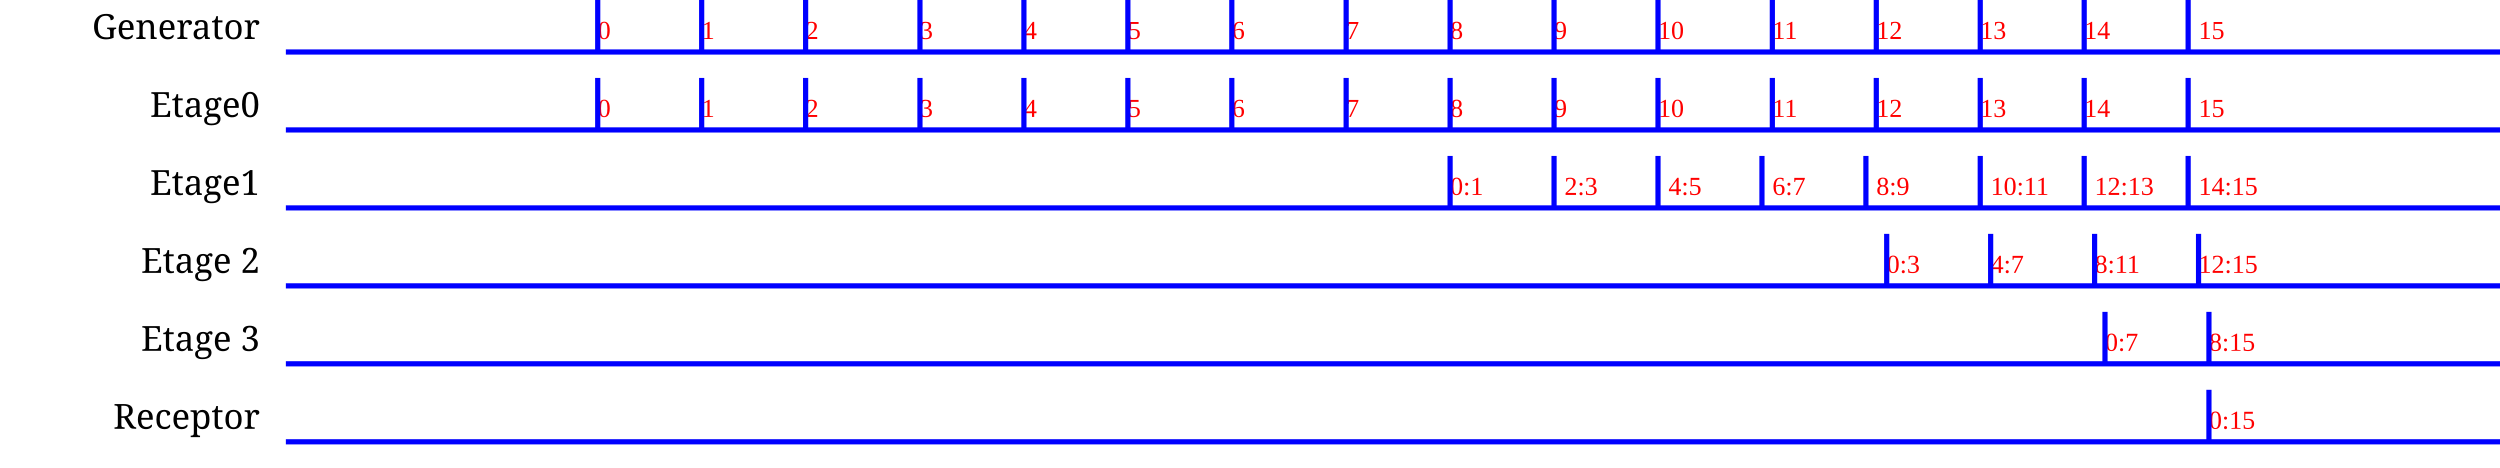
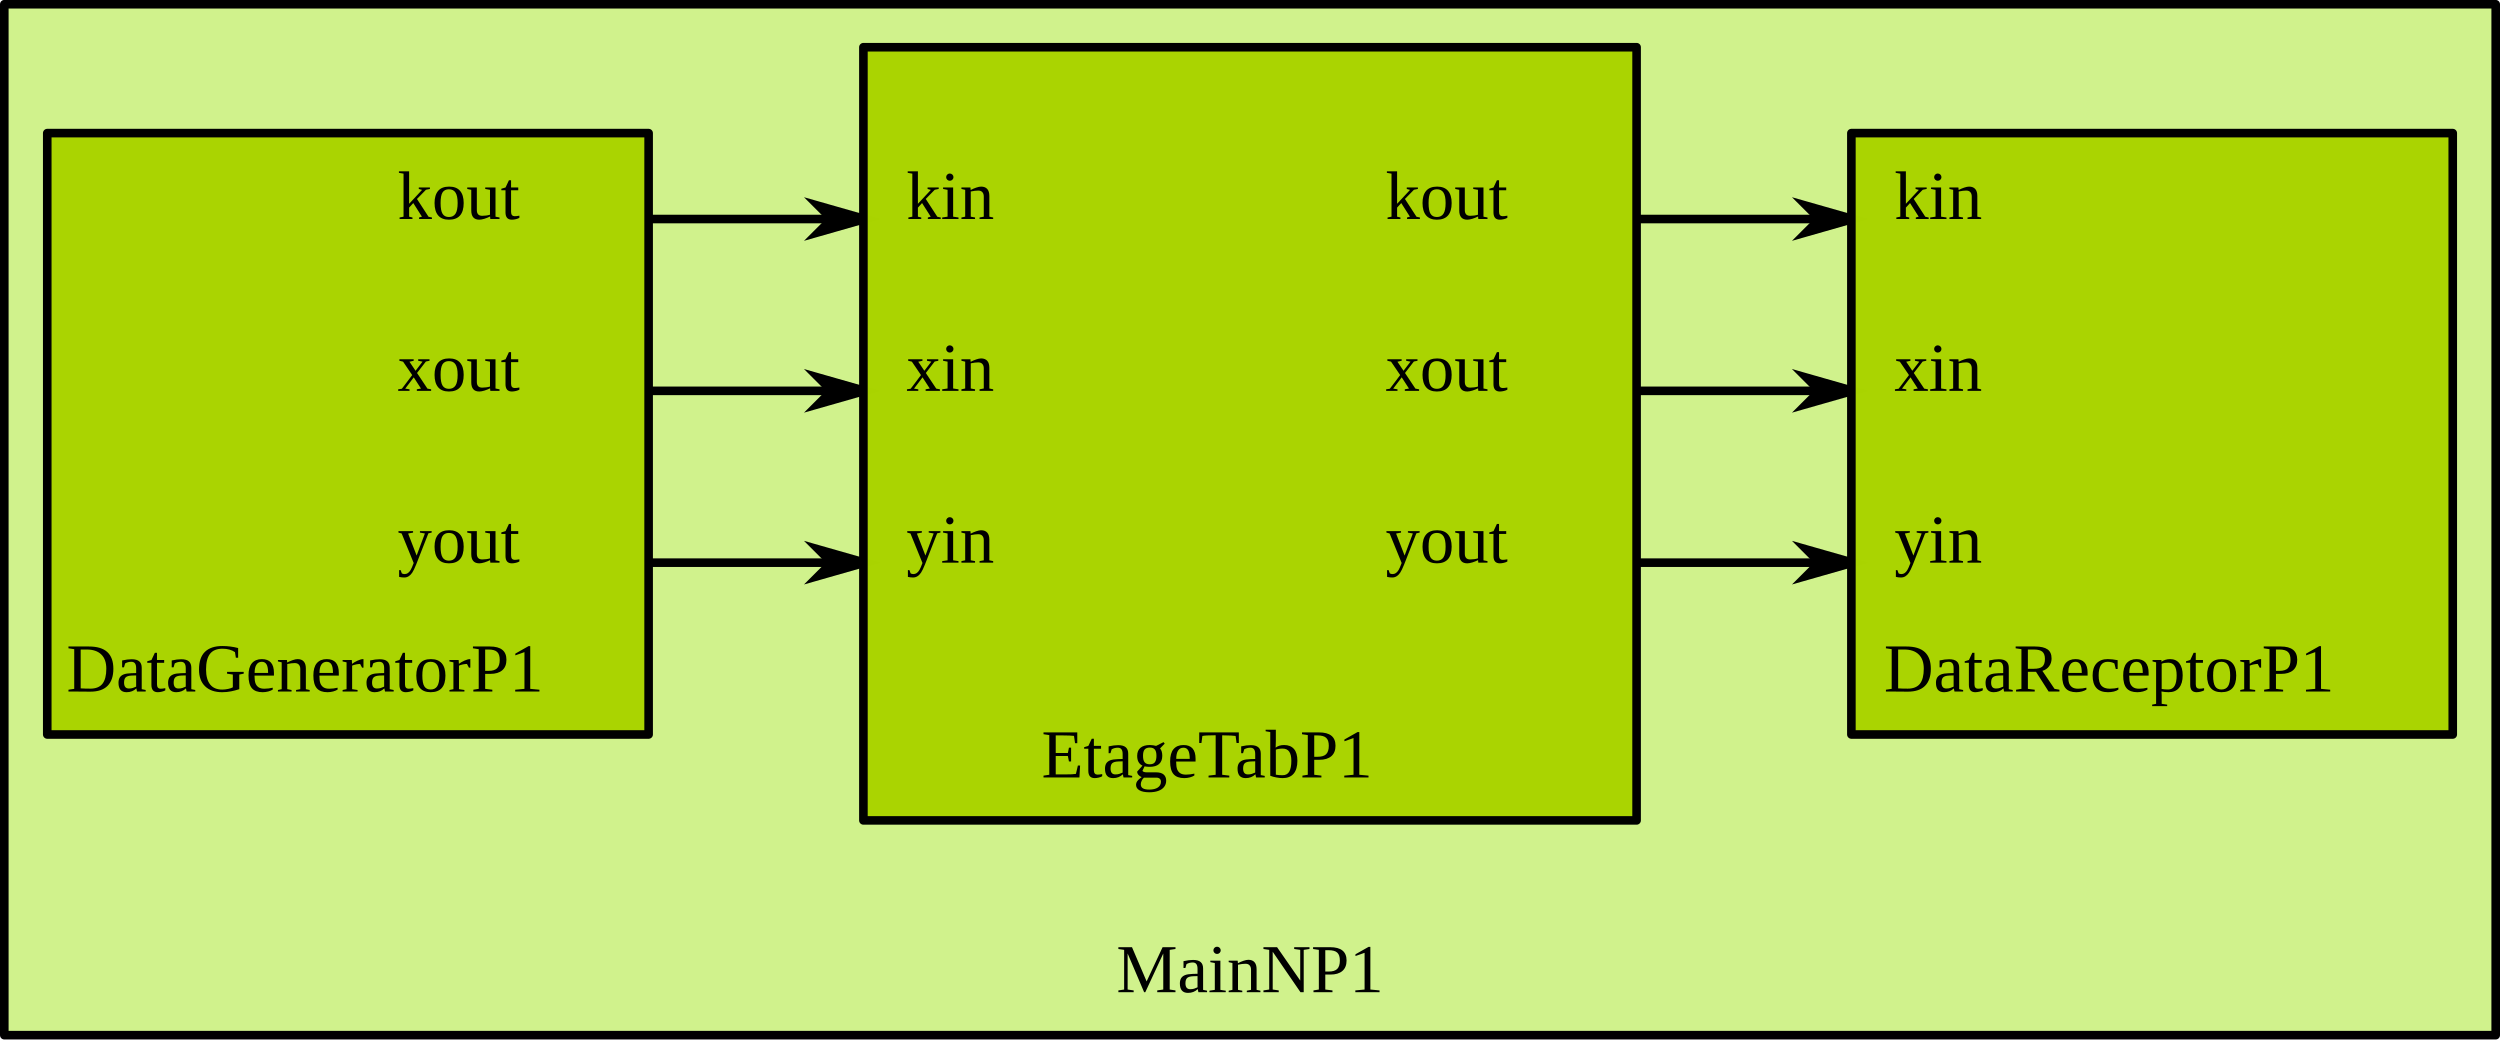
- <svg xmlns="http://www.w3.org/2000/svg" height="50.8mm" viewBox="0 0 962 180" width="271.498mm">
-   <text fill="red" style="font-size: 10; text-anchor:start;" x="230" y="15">0</text>
-   <text fill="red" style="font-size: 10; text-anchor:start;" x="270" y="15">1</text>
-   <text fill="red" style="font-size: 10; text-anchor:start;" x="310" y="15">2</text>
-   <text fill="red" style="font-size: 10; text-anchor:start;" x="354" y="15">3</text>
-   <text fill="red" style="font-size: 10; text-anchor:start;" x="394" y="15">4</text>
-   <text fill="red" style="font-size: 10; text-anchor:start;" x="434" y="15">5</text>
-   <text fill="red" style="font-size: 10; text-anchor:start;" x="474" y="15">6</text>
-   <text fill="red" style="font-size: 10; text-anchor:start;" x="518" y="15">7</text>
-   <text fill="red" style="font-size: 10; text-anchor:start;" x="558" y="15">8</text>
-   <text fill="red" style="font-size: 10; text-anchor:start;" x="598" y="15">9</text>
-   <text fill="red" style="font-size: 10; text-anchor:start;" x="638" y="15">10</text>
-   <text fill="red" style="font-size: 10; text-anchor:start;" x="682" y="15">11</text>
-   <text fill="red" style="font-size: 10; text-anchor:start;" x="722" y="15">12</text>
-   <text fill="red" style="font-size: 10; text-anchor:start;" x="762" y="15">13</text>
-   <text fill="red" style="font-size: 10; text-anchor:start;" x="802" y="15">14</text>
-   <text fill="red" style="font-size: 10; text-anchor:start;" x="846" y="15">15</text>
-   <text fill="red" style="font-size: 10; text-anchor:start;" x="230" y="45">0</text>
-   <text fill="red" style="font-size: 10; text-anchor:start;" x="270" y="45">1</text>
-   <text fill="red" style="font-size: 10; text-anchor:start;" x="310" y="45">2</text>
-   <text fill="red" style="font-size: 10; text-anchor:start;" x="354" y="45">3</text>
-   <text fill="red" style="font-size: 10; text-anchor:start;" x="394" y="45">4</text>
-   <text fill="red" style="font-size: 10; text-anchor:start;" x="434" y="45">5</text>
-   <text fill="red" style="font-size: 10; text-anchor:start;" x="474" y="45">6</text>
-   <text fill="red" style="font-size: 10; text-anchor:start;" x="518" y="45">7</text>
-   <text fill="red" style="font-size: 10; text-anchor:start;" x="558" y="45">8</text>
-   <text fill="red" style="font-size: 10; text-anchor:start;" x="598" y="45">9</text>
-   <text fill="red" style="font-size: 10; text-anchor:start;" x="638" y="45">10</text>
-   <text fill="red" style="font-size: 10; text-anchor:start;" x="682" y="45">11</text>
-   <text fill="red" style="font-size: 10; text-anchor:start;" x="722" y="45">12</text>
-   <text fill="red" style="font-size: 10; text-anchor:start;" x="762" y="45">13</text>
-   <text fill="red" style="font-size: 10; text-anchor:start;" x="802" y="45">14</text>
-   <text fill="red" style="font-size: 10; text-anchor:start;" x="846" y="45">15</text>
-   <text fill="red" style="font-size: 10; text-anchor:start;" x="558" y="75">0:1</text>
-   <text fill="red" style="font-size: 10; text-anchor:start;" x="602" y="75">2:3</text>
-   <text fill="red" style="font-size: 10; text-anchor:start;" x="642" y="75">4:5</text>
-   <text fill="red" style="font-size: 10; text-anchor:start;" x="682" y="75">6:7</text>
-   <text fill="red" style="font-size: 10; text-anchor:start;" x="722" y="75">8:9</text>
-   <text fill="red" style="font-size: 10; text-anchor:start;" x="766" y="75">10:11</text>
-   <text fill="red" style="font-size: 10; text-anchor:start;" x="806" y="75">12:13</text>
-   <text fill="red" style="font-size: 10; text-anchor:start;" x="846" y="75">14:15</text>
-   <text fill="red" style="font-size: 10; text-anchor:start;" x="726" y="105">0:3</text>
-   <text fill="red" style="font-size: 10; text-anchor:start;" x="766" y="105">4:7</text>
-   <text fill="red" style="font-size: 10; text-anchor:start;" x="806" y="105">8:11</text>
-   <text fill="red" style="font-size: 10; text-anchor:start;" x="846" y="105">12:15</text>
-   <text fill="red" style="font-size: 10; text-anchor:start;" x="810" y="135">0:7</text>
-   <text fill="red" style="font-size: 10; text-anchor:start;" x="850" y="135">8:15</text>
-   <text fill="red" style="font-size: 10; text-anchor:start;" x="850" y="165">0:15</text>
-   <svg x="0" y="0">
-     <text font-family="Serif" style="font-size:10pt" text-anchor="end" x="100" y="15">Generator</text>
-     <svg x="110" y="0">
-       <polyline fill="none" points="&#10;    0,20 0,20 120,20 120,0 120,0 120,20 160,20 160,0 160,0 160,20 200,20 200,0 200,0 200,20 244,20 244,0 244,0 244,20 284,20 284,0 284,0 284,20 324,20 324,0 324,0 324,20 364,20 364,0 364,0 364,20 408,20 408,0 408,0 408,20 448,20 448,0 448,0 448,20 488,20 488,0 488,0 488,20 528,20 528,0 528,0 528,20 572,20 572,0 572,0 572,20 612,20 612,0 612,0 612,20 652,20 652,0 652,0 652,20 692,20 692,0 692,0 692,20 732,20 732,0 732,0 732,20 852,20 " stroke="blue" stroke-width="2" />
-     </svg>
-   </svg>
-   <svg x="0" y="30">
-     <text font-family="Serif" style="font-size:10pt" text-anchor="end" x="100" y="15">Etage0</text>
-     <svg x="110" y="0">
-       <polyline fill="none" points="&#10;    0,20 0,20 120,20 120,0 120,0 120,20 160,20 160,0 160,0 160,20 200,20 200,0 200,0 200,20 244,20 244,0 244,0 244,20 284,20 284,0 284,0 284,20 324,20 324,0 324,0 324,20 364,20 364,0 364,0 364,20 408,20 408,0 408,0 408,20 448,20 448,0 448,0 448,20 488,20 488,0 488,0 488,20 528,20 528,0 528,0 528,20 572,20 572,0 572,0 572,20 612,20 612,0 612,0 612,20 652,20 652,0 652,0 652,20 692,20 692,0 692,0 692,20 732,20 732,0 732,0 732,20 852,20 " stroke="blue" stroke-width="2" />
-     </svg>
-   </svg>
-   <svg x="0" y="60">
-     <text font-family="Serif" style="font-size:10pt" text-anchor="end" x="100" y="15">Etage1</text>
-     <svg x="110" y="0">
-       <polyline fill="none" points="&#10;    0,20 0,20 448,20 448,0 448,0 448,20 488,20 488,0 488,0 488,20 528,20 528,0 528,0 528,20 568,20 568,0 568,0 568,20 608,20 608,0 608,0 608,20 652,20 652,0 652,0 652,20 692,20 692,0 692,0 692,20 732,20 732,0 732,0 732,20 892,20 " stroke="blue" stroke-width="2" />
-     </svg>
-   </svg>
-   <svg x="0" y="90">
-     <text font-family="Serif" style="font-size:10pt" text-anchor="end" x="100" y="15">Etage 2</text>
-     <svg x="110" y="0">
-       <polyline fill="none" points="&#10;    0,20 0,20 616,20 616,0 616,0 616,20 656,20 656,0 656,0 656,20 696,20 696,0 696,0 696,20 736,20 736,0 736,0 736,20 896,20 " stroke="blue" stroke-width="2" />
-     </svg>
-   </svg>
-   <svg x="0" y="120">
-     <text font-family="Serif" style="font-size:10pt" text-anchor="end" x="100" y="15">Etage 3</text>
-     <svg x="110" y="0">
-       <polyline fill="none" points="&#10;    0,20 0,20 700,20 700,0 700,0 700,20 740,20 740,0 740,0 740,20 900,20 " stroke="blue" stroke-width="2" />
-     </svg>
-   </svg>
-   <svg x="0" y="150">
-     <text font-family="Serif" style="font-size:10pt" text-anchor="end" x="100" y="15">Receptor</text>
-     <svg x="110" y="0">
-       <polyline fill="none" points="&#10;    0,20 0,20 740,20 740,0 740,0 740,20 900,20 " stroke="blue" stroke-width="2" />
-     </svg>
-   </svg>
+ <svg xmlns="http://www.w3.org/2000/svg" height="169.403" id="svg2" version="1.1" viewBox="0 0 407.4 169.403" width="407.4">
+   <defs id="defs4">
+     <marker id="Arrow1Mend" orient="auto" refX="0" refY="0" style="overflow:visible">
+       <path d="M 0,0 5,-5 -12.5,0 5,5 0,0 z" id="path3776" style="fill-rule:evenodd;stroke:#000000;stroke-width:1pt" transform="matrix(-0.4,0,0,-0.4,-4,0)" />
+     </marker>
+     <marker id="Arrow2Lend" orient="auto" refX="0" refY="0" style="overflow:visible">
+       <path d="M 8.719,4.034 -2.207,0.016 8.719,-4.002 c -1.745,2.372 -1.735,5.617 -6e-7,8.035 z" id="path3788" style="fill-rule:evenodd;stroke-width:0.625;stroke-linejoin:round" transform="matrix(-1.1,0,0,-1.1,-1.1,0)" />
+     </marker>
+     <marker id="Arrow1Mend-6" orient="auto" refX="0" refY="0" style="overflow:visible">
+       <path d="M 0,0 5,-5 -12.5,0 5,5 0,0 z" id="path3776-7" style="fill-rule:evenodd;stroke:#000000;stroke-width:1pt" transform="matrix(-0.4,0,0,-0.4,-4,0)" />
+     </marker>
+     <marker id="Arrow1Mend-0" orient="auto" refX="0" refY="0" style="overflow:visible">
+       <path d="M 0,0 5,-5 -12.5,0 5,5 0,0 z" id="path3776-76" style="fill-rule:evenodd;stroke:#000000;stroke-width:1pt" transform="matrix(-0.4,0,0,-0.4,-4,0)" />
+     </marker>
+     <marker id="Arrow1Mend-3" orient="auto" refX="0" refY="0" style="overflow:visible">
+       <path d="M 0,0 5,-5 -12.5,0 5,5 0,0 z" id="path3776-8" style="fill-rule:evenodd;stroke:#000000;stroke-width:1pt" transform="matrix(-0.4,0,0,-0.4,-4,0)" />
+     </marker>
+     <marker id="Arrow1Mend-5" orient="auto" refX="0" refY="0" style="overflow:visible">
+       <path d="M 0,0 5,-5 -12.5,0 5,5 0,0 z" id="path3776-9" style="fill-rule:evenodd;stroke:#000000;stroke-width:1pt" transform="matrix(-0.4,0,0,-0.4,-4,0)" />
+     </marker>
+     <marker id="Arrow1Mend-36" orient="auto" refX="0" refY="0" style="overflow:visible">
+       <path d="M 0,0 5,-5 -12.5,0 5,5 0,0 z" id="path3776-94" style="fill-rule:evenodd;stroke:#000000;stroke-width:1pt" transform="matrix(-0.4,0,0,-0.4,-4,0)" />
+     </marker>
+     <marker id="Arrow1Mend-2" orient="auto" refX="0" refY="0" style="overflow:visible">
+       <path d="M 0,0 5,-5 -12.5,0 5,5 0,0 z" id="path3776-4" style="fill-rule:evenodd;stroke:#000000;stroke-width:1pt" transform="matrix(-0.4,0,0,-0.4,-4,0)" />
+     </marker>
+     <marker id="Arrow1Mend-8" orient="auto" refX="0" refY="0" style="overflow:visible">
+       <path d="M 0,0 5,-5 -12.5,0 5,5 0,0 z" id="path3776-2" style="fill-rule:evenodd;stroke:#000000;stroke-width:1pt" transform="matrix(-0.4,0,0,-0.4,-4,0)" />
+     </marker>
+     <marker id="Arrow1Mend-59" orient="auto" refX="0" refY="0" style="overflow:visible">
+       <path d="M 0,0 5,-5 -12.5,0 5,5 0,0 z" id="path3776-5" style="fill-rule:evenodd;stroke:#000000;stroke-width:1pt" transform="matrix(-0.4,0,0,-0.4,-4,0)" />
+     </marker>
+     <marker id="Arrow1Mend-69" orient="auto" refX="0" refY="0" style="overflow:visible">
+       <path d="M 0,0 5,-5 -12.5,0 5,5 0,0 z" id="path3776-3" style="fill-rule:evenodd;stroke:#000000;stroke-width:1pt" transform="matrix(-0.4,0,0,-0.4,-4,0)" />
+     </marker>
+     <marker id="Arrow1Mend-39" orient="auto" refX="0" refY="0" style="overflow:visible">
+       <path d="M 0,0 5,-5 -12.5,0 5,5 0,0 z" id="path3776-0" style="fill-rule:evenodd;stroke:#000000;stroke-width:1pt" transform="matrix(-0.4,0,0,-0.4,-4,0)" />
+     </marker>
+     <marker id="Arrow1Mend-392" orient="auto" refX="0" refY="0" style="overflow:visible">
+       <path d="M 0,0 5,-5 -12.5,0 5,5 0,0 z" id="path3776-25" style="fill-rule:evenodd;stroke:#000000;stroke-width:1pt" transform="matrix(-0.4,0,0,-0.4,-4,0)" />
+     </marker>
+     <marker id="marker3389" orient="auto" refX="0" refY="0" style="overflow:visible">
+       <path d="M 0,0 5,-5 -12.5,0 5,5 0,0 z" id="path3391" style="fill-rule:evenodd;stroke:#000000;stroke-width:1pt" transform="matrix(-0.4,0,0,-0.4,-4,0)" />
+     </marker>
+     <marker id="marker3393" orient="auto" refX="0" refY="0" style="overflow:visible">
+       <path d="M 0,0 5,-5 -12.5,0 5,5 0,0 z" id="path3395" style="fill-rule:evenodd;stroke:#000000;stroke-width:1pt" transform="matrix(-0.4,0,0,-0.4,-4,0)" />
+     </marker>
+     <marker id="marker3397" orient="auto" refX="0" refY="0" style="overflow:visible">
+       <path d="M 0,0 5,-5 -12.5,0 5,5 0,0 z" id="path3399" style="fill-rule:evenodd;stroke:#000000;stroke-width:1pt" transform="matrix(-0.4,0,0,-0.4,-4,0)" />
+     </marker>
+     <marker id="marker3401" orient="auto" refX="0" refY="0" style="overflow:visible">
+       <path d="M 0,0 5,-5 -12.5,0 5,5 0,0 z" id="path3403" style="fill-rule:evenodd;stroke:#000000;stroke-width:1pt" transform="matrix(-0.4,0,0,-0.4,-4,0)" />
+     </marker>
+     <marker id="Arrow1Mend-9" orient="auto" refX="0" refY="0" style="overflow:visible">
+       <path d="M 0,0 5,-5 -12.5,0 5,5 0,0 z" id="path3776-1" style="fill-rule:evenodd;stroke:#000000;stroke-width:1pt" transform="matrix(-0.4,0,0,-0.4,-4,0)" />
+     </marker>
+     <marker id="Arrow1Mend-1" orient="auto" refX="0" refY="0" style="overflow:visible">
+       <path d="M 0,0 5,-5 -12.5,0 5,5 0,0 z" id="path3776-15" style="fill-rule:evenodd;stroke:#000000;stroke-width:1pt" transform="matrix(-0.4,0,0,-0.4,-4,0)" />
+     </marker>
+     <marker id="marker3623" orient="auto" refX="0" refY="0" style="overflow:visible">
+       <path d="M 0,0 5,-5 -12.5,0 5,5 0,0 z" id="path3625" style="fill-rule:evenodd;stroke:#000000;stroke-width:1pt" transform="matrix(-0.4,0,0,-0.4,-4,0)" />
+     </marker>
+     <marker id="marker3627" orient="auto" refX="0" refY="0" style="overflow:visible">
+       <path d="M 0,0 5,-5 -12.5,0 5,5 0,0 z" id="path3629" style="fill-rule:evenodd;stroke:#000000;stroke-width:1pt" transform="matrix(-0.4,0,0,-0.4,-4,0)" />
+     </marker>
+     <marker id="marker3631" orient="auto" refX="0" refY="0" style="overflow:visible">
+       <path d="M 0,0 5,-5 -12.5,0 5,5 0,0 z" id="path3633" style="fill-rule:evenodd;stroke:#000000;stroke-width:1pt" transform="matrix(-0.4,0,0,-0.4,-4,0)" />
+     </marker>
+     <marker id="marker3635" orient="auto" refX="0" refY="0" style="overflow:visible">
+       <path d="M 0,0 5,-5 -12.5,0 5,5 0,0 z" id="path3637" style="fill-rule:evenodd;stroke:#000000;stroke-width:1pt" transform="matrix(-0.4,0,0,-0.4,-4,0)" />
+     </marker>
+     <marker id="Arrow1Mend-08" orient="auto" refX="0" refY="0" style="overflow:visible">
+       <path d="M 0,0 5,-5 -12.5,0 5,5 0,0 z" id="path3776-12" style="fill-rule:evenodd;stroke:#000000;stroke-width:1pt" transform="matrix(-0.4,0,0,-0.4,-4,0)" />
+     </marker>
+     <marker id="marker3623-2" orient="auto" refX="0" refY="0" style="overflow:visible">
+       <path d="M 0,0 5,-5 -12.5,0 5,5 0,0 z" id="path3625-2" style="fill-rule:evenodd;stroke:#000000;stroke-width:1pt" transform="matrix(-0.4,0,0,-0.4,-4,0)" />
+     </marker>
+     <marker id="marker3627-4" orient="auto" refX="0" refY="0" style="overflow:visible">
+       <path d="M 0,0 5,-5 -12.5,0 5,5 0,0 z" id="path3629-9" style="fill-rule:evenodd;stroke:#000000;stroke-width:1pt" transform="matrix(-0.4,0,0,-0.4,-4,0)" />
+     </marker>
+     <marker id="marker3631-2" orient="auto" refX="0" refY="0" style="overflow:visible">
+       <path d="M 0,0 5,-5 -12.5,0 5,5 0,0 z" id="path3633-8" style="fill-rule:evenodd;stroke:#000000;stroke-width:1pt" transform="matrix(-0.4,0,0,-0.4,-4,0)" />
+     </marker>
+     <marker id="marker3635-4" orient="auto" refX="0" refY="0" style="overflow:visible">
+       <path d="M 0,0 5,-5 -12.5,0 5,5 0,0 z" id="path3637-3" style="fill-rule:evenodd;stroke:#000000;stroke-width:1pt" transform="matrix(-0.4,0,0,-0.4,-4,0)" />
+     </marker>
+     <marker id="Arrow1Mend-82" orient="auto" refX="0" refY="0" style="overflow:visible">
+       <path d="M 0,0 5,-5 -12.5,0 5,5 0,0 z" id="path3776-22" style="fill-rule:evenodd;stroke:#000000;stroke-width:1pt" transform="matrix(-0.4,0,0,-0.4,-4,0)" />
+     </marker>
+     <marker id="marker3623-26" orient="auto" refX="0" refY="0" style="overflow:visible">
+       <path d="M 0,0 5,-5 -12.5,0 5,5 0,0 z" id="path3625-6" style="fill-rule:evenodd;stroke:#000000;stroke-width:1pt" transform="matrix(-0.4,0,0,-0.4,-4,0)" />
+     </marker>
+     <marker id="marker3627-5" orient="auto" refX="0" refY="0" style="overflow:visible">
+       <path d="M 0,0 5,-5 -12.5,0 5,5 0,0 z" id="path3629-7" style="fill-rule:evenodd;stroke:#000000;stroke-width:1pt" transform="matrix(-0.4,0,0,-0.4,-4,0)" />
+     </marker>
+     <marker id="marker3631-5" orient="auto" refX="0" refY="0" style="overflow:visible">
+       <path d="M 0,0 5,-5 -12.5,0 5,5 0,0 z" id="path3633-7" style="fill-rule:evenodd;stroke:#000000;stroke-width:1pt" transform="matrix(-0.4,0,0,-0.4,-4,0)" />
+     </marker>
+     <marker id="marker3635-7" orient="auto" refX="0" refY="0" style="overflow:visible">
+       <path d="M 0,0 5,-5 -12.5,0 5,5 0,0 z" id="path3637-0" style="fill-rule:evenodd;stroke:#000000;stroke-width:1pt" transform="matrix(-0.4,0,0,-0.4,-4,0)" />
+     </marker>
+     <marker id="Arrow1Mend-68" orient="auto" refX="0" refY="0" style="overflow:visible">
+       <path d="M 0,0 5,-5 -12.5,0 5,5 0,0 z" id="path3776-82" style="fill-rule:evenodd;stroke:#000000;stroke-width:1pt" transform="matrix(-0.4,0,0,-0.4,-4,0)" />
+     </marker>
+     <marker id="marker4891" orient="auto" refX="0" refY="0" style="overflow:visible">
+       <path d="M 0,0 5,-5 -12.5,0 5,5 0,0 z" id="path4893" style="fill-rule:evenodd;stroke:#000000;stroke-width:1pt" transform="matrix(-0.4,0,0,-0.4,-4,0)" />
+     </marker>
+     <marker id="marker4895" orient="auto" refX="0" refY="0" style="overflow:visible">
+       <path d="M 0,0 5,-5 -12.5,0 5,5 0,0 z" id="path4897" style="fill-rule:evenodd;stroke:#000000;stroke-width:1pt" transform="matrix(-0.4,0,0,-0.4,-4,0)" />
+     </marker>
+     <marker id="marker4899" orient="auto" refX="0" refY="0" style="overflow:visible">
+       <path d="M 0,0 5,-5 -12.5,0 5,5 0,0 z" id="path4901" style="fill-rule:evenodd;stroke:#000000;stroke-width:1pt" transform="matrix(-0.4,0,0,-0.4,-4,0)" />
+     </marker>
+     <marker id="marker4903" orient="auto" refX="0" refY="0" style="overflow:visible">
+       <path d="M 0,0 5,-5 -12.5,0 5,5 0,0 z" id="path4905" style="fill-rule:evenodd;stroke:#000000;stroke-width:1pt" transform="matrix(-0.4,0,0,-0.4,-4,0)" />
+     </marker>
+     <marker id="Arrow1Mend-16" orient="auto" refX="0" refY="0" style="overflow:visible">
+       <path d="M 0,0 5,-5 -12.5,0 5,5 0,0 z" id="path3776-58" style="fill-rule:evenodd;stroke:#000000;stroke-width:1pt" transform="matrix(-0.4,0,0,-0.4,-4,0)" />
+     </marker>
+     <marker id="marker4995" orient="auto" refX="0" refY="0" style="overflow:visible">
+       <path d="M 0,0 5,-5 -12.5,0 5,5 0,0 z" id="path4997" style="fill-rule:evenodd;stroke:#000000;stroke-width:1pt" transform="matrix(-0.4,0,0,-0.4,-4,0)" />
+     </marker>
+     <marker id="marker4999" orient="auto" refX="0" refY="0" style="overflow:visible">
+       <path d="M 0,0 5,-5 -12.5,0 5,5 0,0 z" id="path5001" style="fill-rule:evenodd;stroke:#000000;stroke-width:1pt" transform="matrix(-0.4,0,0,-0.4,-4,0)" />
+     </marker>
+     <marker id="marker5003" orient="auto" refX="0" refY="0" style="overflow:visible">
+       <path d="M 0,0 5,-5 -12.5,0 5,5 0,0 z" id="path5005" style="fill-rule:evenodd;stroke:#000000;stroke-width:1pt" transform="matrix(-0.4,0,0,-0.4,-4,0)" />
+     </marker>
+     <marker id="marker5007" orient="auto" refX="0" refY="0" style="overflow:visible">
+       <path d="M 0,0 5,-5 -12.5,0 5,5 0,0 z" id="path5009" style="fill-rule:evenodd;stroke:#000000;stroke-width:1pt" transform="matrix(-0.4,0,0,-0.4,-4,0)" />
+     </marker>
+     <marker id="marker5011" orient="auto" refX="0" refY="0" style="overflow:visible">
+       <path d="M 0,0 5,-5 -12.5,0 5,5 0,0 z" id="path5013" style="fill-rule:evenodd;stroke:#000000;stroke-width:1pt" transform="matrix(-0.4,0,0,-0.4,-4,0)" />
+     </marker>
+     <marker id="marker5015" orient="auto" refX="0" refY="0" style="overflow:visible">
+       <path d="M 0,0 5,-5 -12.5,0 5,5 0,0 z" id="path5017" style="fill-rule:evenodd;stroke:#000000;stroke-width:1pt" transform="matrix(-0.4,0,0,-0.4,-4,0)" />
+     </marker>
+     <marker id="marker5019" orient="auto" refX="0" refY="0" style="overflow:visible">
+       <path d="M 0,0 5,-5 -12.5,0 5,5 0,0 z" id="path5021" style="fill-rule:evenodd;stroke:#000000;stroke-width:1pt" transform="matrix(-0.4,0,0,-0.4,-4,0)" />
+     </marker>
+     <marker id="marker5023" orient="auto" refX="0" refY="0" style="overflow:visible">
+       <path d="M 0,0 5,-5 -12.5,0 5,5 0,0 z" id="path5025" style="fill-rule:evenodd;stroke:#000000;stroke-width:1pt" transform="matrix(-0.4,0,0,-0.4,-4,0)" />
+     </marker>
+     <marker id="marker5027" orient="auto" refX="0" refY="0" style="overflow:visible">
+       <path d="M 0,0 5,-5 -12.5,0 5,5 0,0 z" id="path5029" style="fill-rule:evenodd;stroke:#000000;stroke-width:1pt" transform="matrix(-0.4,0,0,-0.4,-4,0)" />
+     </marker>
+     <marker id="marker5031" orient="auto" refX="0" refY="0" style="overflow:visible">
+       <path d="M 0,0 5,-5 -12.5,0 5,5 0,0 z" id="path5033" style="fill-rule:evenodd;stroke:#000000;stroke-width:1pt" transform="matrix(-0.4,0,0,-0.4,-4,0)" />
+     </marker>
+     <marker id="marker5035" orient="auto" refX="0" refY="0" style="overflow:visible">
+       <path d="M 0,0 5,-5 -12.5,0 5,5 0,0 z" id="path5037" style="fill-rule:evenodd;stroke:#000000;stroke-width:1pt" transform="matrix(-0.4,0,0,-0.4,-4,0)" />
+     </marker>
+     <marker id="marker5039" orient="auto" refX="0" refY="0" style="overflow:visible">
+       <path d="M 0,0 5,-5 -12.5,0 5,5 0,0 z" id="path5041" style="fill-rule:evenodd;stroke:#000000;stroke-width:1pt" transform="matrix(-0.4,0,0,-0.4,-4,0)" />
+     </marker>
+     <marker id="marker5043" orient="auto" refX="0" refY="0" style="overflow:visible">
+       <path d="M 0,0 5,-5 -12.5,0 5,5 0,0 z" id="path5045" style="fill-rule:evenodd;stroke:#000000;stroke-width:1pt" transform="matrix(-0.4,0,0,-0.4,-4,0)" />
+     </marker>
+     <marker id="marker5047" orient="auto" refX="0" refY="0" style="overflow:visible">
+       <path d="M 0,0 5,-5 -12.5,0 5,5 0,0 z" id="path5049" style="fill-rule:evenodd;stroke:#000000;stroke-width:1pt" transform="matrix(-0.4,0,0,-0.4,-4,0)" />
+     </marker>
+     <marker id="marker5051" orient="auto" refX="0" refY="0" style="overflow:visible">
+       <path d="M 0,0 5,-5 -12.5,0 5,5 0,0 z" id="path5053" style="fill-rule:evenodd;stroke:#000000;stroke-width:1pt" transform="matrix(-0.4,0,0,-0.4,-4,0)" />
+     </marker>
+     <marker id="marker5055" orient="auto" refX="0" refY="0" style="overflow:visible">
+       <path d="M 0,0 5,-5 -12.5,0 5,5 0,0 z" id="path5057" style="fill-rule:evenodd;stroke:#000000;stroke-width:1pt" transform="matrix(-0.4,0,0,-0.4,-4,0)" />
+     </marker>
+     <marker id="marker5059" orient="auto" refX="0" refY="0" style="overflow:visible">
+       <path d="M 0,0 5,-5 -12.5,0 5,5 0,0 z" id="path5061" style="fill-rule:evenodd;stroke:#000000;stroke-width:1pt" transform="matrix(-0.4,0,0,-0.4,-4,0)" />
+     </marker>
+     <marker id="marker5063" orient="auto" refX="0" refY="0" style="overflow:visible">
+       <path d="M 0,0 5,-5 -12.5,0 5,5 0,0 z" id="path5065" style="fill-rule:evenodd;stroke:#000000;stroke-width:1pt" transform="matrix(-0.4,0,0,-0.4,-4,0)" />
+     </marker>
+     <marker id="marker5067" orient="auto" refX="0" refY="0" style="overflow:visible">
+       <path d="M 0,0 5,-5 -12.5,0 5,5 0,0 z" id="path5069" style="fill-rule:evenodd;stroke:#000000;stroke-width:1pt" transform="matrix(-0.4,0,0,-0.4,-4,0)" />
+     </marker>
+     <marker id="Arrow1Mend-54" orient="auto" refX="0" refY="0" style="overflow:visible">
+       <path d="M 0,0 5,-5 -12.5,0 5,5 0,0 z" id="path3776-41" style="fill-rule:evenodd;stroke:#000000;stroke-width:1pt" transform="matrix(-0.4,0,0,-0.4,-4,0)" />
+     </marker>
+     <marker id="marker5405" orient="auto" refX="0" refY="0" style="overflow:visible">
+       <path d="M 0,0 5,-5 -12.5,0 5,5 0,0 z" id="path5407" style="fill-rule:evenodd;stroke:#000000;stroke-width:1pt" transform="matrix(-0.4,0,0,-0.4,-4,0)" />
+     </marker>
+     <marker id="marker5409" orient="auto" refX="0" refY="0" style="overflow:visible">
+       <path d="M 0,0 5,-5 -12.5,0 5,5 0,0 z" id="path5411" style="fill-rule:evenodd;stroke:#000000;stroke-width:1pt" transform="matrix(-0.4,0,0,-0.4,-4,0)" />
+     </marker>
+     <marker id="Arrow1Mend-04" orient="auto" refX="0" refY="0" style="overflow:visible">
+       <path d="M 0,0 5,-5 -12.5,0 5,5 0,0 z" id="path3776-45" style="fill-rule:evenodd;stroke:#000000;stroke-width:1pt" transform="matrix(-0.4,0,0,-0.4,-4,0)" />
+     </marker>
+     <marker id="Arrow1Mend-17" orient="auto" refX="0" refY="0" style="overflow:visible">
+       <path d="M 0,0 5,-5 -12.5,0 5,5 0,0 z" id="path3776-73" style="fill-rule:evenodd;stroke:#000000;stroke-width:1pt" transform="matrix(-0.4,0,0,-0.4,-4,0)" />
+     </marker>
+     <marker id="Arrow1Mend-50" orient="auto" refX="0" refY="0" style="overflow:visible">
+       <path d="M 0,0 5,-5 -12.5,0 5,5 0,0 z" id="path3776-152" style="fill-rule:evenodd;stroke:#000000;stroke-width:1pt" transform="matrix(-0.4,0,0,-0.4,-4,0)" />
+     </marker>
+     <marker id="Arrow1Mend-7" orient="auto" refX="0" refY="0" style="overflow:visible">
+       <path d="M 0,0 5,-5 -12.5,0 5,5 0,0 z" id="path3776-46" style="fill-rule:evenodd;stroke:#000000;stroke-width:1pt" transform="matrix(-0.4,0,0,-0.4,-4,0)" />
+     </marker>
+     <marker id="marker3392" orient="auto" refX="0" refY="0" style="overflow:visible">
+       <path d="M 0,0 5,-5 -12.5,0 5,5 0,0 z" id="path3394" style="fill-rule:evenodd;stroke:#000000;stroke-width:1pt" transform="matrix(-0.4,0,0,-0.4,-4,0)" />
+     </marker>
+     <marker id="marker3396" orient="auto" refX="0" refY="0" style="overflow:visible">
+       <path d="M 0,0 5,-5 -12.5,0 5,5 0,0 z" id="path3398" style="fill-rule:evenodd;stroke:#000000;stroke-width:1pt" transform="matrix(-0.4,0,0,-0.4,-4,0)" />
+     </marker>
+     <marker id="Arrow1Mend-94" orient="auto" refX="0" refY="0" style="overflow:visible">
+       <path d="M 0,0 5,-5 -12.5,0 5,5 0,0 z" id="path3776-59" style="fill-rule:evenodd;stroke:#000000;stroke-width:1pt" transform="matrix(-0.4,0,0,-0.4,-4,0)" />
+     </marker>
+     <marker id="marker3392-9" orient="auto" refX="0" refY="0" style="overflow:visible">
+       <path d="M 0,0 5,-5 -12.5,0 5,5 0,0 z" id="path3394-6" style="fill-rule:evenodd;stroke:#000000;stroke-width:1pt" transform="matrix(-0.4,0,0,-0.4,-4,0)" />
+     </marker>
+     <marker id="marker3396-4" orient="auto" refX="0" refY="0" style="overflow:visible">
+       <path d="M 0,0 5,-5 -12.5,0 5,5 0,0 z" id="path3398-6" style="fill-rule:evenodd;stroke:#000000;stroke-width:1pt" transform="matrix(-0.4,0,0,-0.4,-4,0)" />
+     </marker>
+   </defs>
+   <g transform="scale(0.7)">
+     <rect height="240" id="rect2987" style="fill:#d0f28c;fill-opacity:0.996;fill-rule:nonzero;stroke:#000000;stroke-width:2;stroke-linecap:square;stroke-linejoin:round;stroke-miterlimit:4;stroke-opacity:1;stroke-dasharray:none;stroke-dashoffset:0" width="580" x="1" y="0.989" />
+     <text id="text2989" style="font-size:16px;font-style:normal;font-variant:normal;font-weight:normal;font-stretch:normal;text-align:center;line-height:125%;letter-spacing:0px;word-spacing:0px;writing-mode:lr-tb;text-anchor:middle;fill:#000000;fill-opacity:1;stroke:none;font-family:Times New Roman;-inkscape-font-specification:Sans" x="301" xml:space="preserve" y="230.989">
+       <tspan id="tspan2991" x="301" y="230.989">MainNP1</tspan>
+     </text>
+     <text id="text4393-7-9-4" style="font-size:16px;font-style:normal;font-variant:normal;font-weight:normal;font-stretch:normal;text-align:end;line-height:125%;letter-spacing:0px;word-spacing:0px;writing-mode:lr-tb;text-anchor:end;fill:#000000;fill-opacity:1;stroke:none;font-family:Times New Roman;-inkscape-font-specification:Sans" x="905" xml:space="preserve" y="488.989">
+       <tspan id="tspan4395-9-8-3" x="905" y="488.989" />
+     </text>
+     <rect height="140" id="rect2987-7-3-6-4" ry="0" style="fill:#aad400;fill-opacity:0.996;fill-rule:nonzero;stroke:#000000;stroke-width:2;stroke-linecap:square;stroke-linejoin:round;stroke-miterlimit:4;stroke-opacity:1;stroke-dasharray:none;stroke-dashoffset:0" width="140" x="11" y="30.989" />
+     <text id="text2989-9-3-7-4" style="font-size:16px;font-style:normal;font-variant:normal;font-weight:normal;font-stretch:normal;text-align:center;line-height:125%;letter-spacing:0px;word-spacing:0px;writing-mode:lr-tb;text-anchor:middle;fill:#000000;fill-opacity:1;stroke:none;font-family:Times New Roman;-inkscape-font-specification:Sans" x="41" xml:space="preserve" y="830.989">
+       <tspan id="tspan2991-9-7-6-8" x="41" y="830.989" />
+     </text>
+     <text id="text3311" style="font-size:16px;font-style:normal;font-variant:normal;font-weight:normal;font-stretch:normal;text-align:center;line-height:125%;letter-spacing:0px;word-spacing:0px;writing-mode:lr-tb;text-anchor:middle;fill:#000000;fill-opacity:1;stroke:none;font-family:Times New Roman;-inkscape-font-specification:Sans" x="81" xml:space="preserve" y="160.989">
+       <tspan id="tspan3313" x="81" y="160.989">DataGeneratorP1</tspan>
+     </text>
+     <path d="m 151,50.989 50,0" id="path2993-1-9-23-3" style="fill:none;stroke:#000000;stroke-width:2;stroke-linecap:butt;stroke-linejoin:miter;stroke-miterlimit:4;stroke-opacity:1;stroke-dasharray:none;marker-end:url(#Arrow1Mend)" />
+     <text id="text4393-7-9-2-7-8-2" style="font-size:16px;font-style:normal;font-variant:normal;font-weight:normal;font-stretch:normal;text-align:end;line-height:125%;letter-spacing:0px;word-spacing:0px;writing-mode:lr-tb;text-anchor:end;fill:#000000;fill-opacity:1;stroke:none;font-family:Times New Roman;-inkscape-font-specification:Sans" x="141" xml:space="preserve" y="50.989">
+       <tspan id="tspan4395-9-8-4-2-9-3" x="141" y="50.989">kout</tspan>
+     </text>
+     <text id="text4393-7-9-4-0" style="font-size:16px;font-style:normal;font-variant:normal;font-weight:normal;font-stretch:normal;text-align:end;line-height:125%;letter-spacing:0px;word-spacing:0px;writing-mode:lr-tb;text-anchor:end;fill:#000000;fill-opacity:1;stroke:none;font-family:Times New Roman;-inkscape-font-specification:Sans" x="897" xml:space="preserve" y="482.989">
+       <tspan id="tspan4395-9-8-3-1" x="897" y="482.989" />
+     </text>
+     <path d="m 151,90.989 50,0" id="path2993-1-9-23-3-5" style="fill:none;stroke:#000000;stroke-width:2;stroke-linecap:butt;stroke-linejoin:miter;stroke-miterlimit:4;stroke-opacity:1;stroke-dasharray:none;marker-end:url(#Arrow1Mend)" />
+     <path d="m 151,130.989 50,0" id="path2993-1-9-23-3-2" style="fill:none;stroke:#000000;stroke-width:2;stroke-linecap:butt;stroke-linejoin:miter;stroke-miterlimit:4;stroke-opacity:1;stroke-dasharray:none;marker-end:url(#Arrow1Mend)" />
+     <text id="text4393-7-9-2-7-8-2-0" style="font-size:16px;font-style:normal;font-variant:normal;font-weight:normal;font-stretch:normal;text-align:end;line-height:125%;letter-spacing:0px;word-spacing:0px;writing-mode:lr-tb;text-anchor:end;fill:#000000;fill-opacity:1;stroke:none;font-family:Times New Roman;-inkscape-font-specification:Sans" x="141" xml:space="preserve" y="90.989">
+       <tspan id="tspan4395-9-8-4-2-9-3-7" x="141" y="90.989">xout</tspan>
+     </text>
+     <text id="text4393-7-9-2-7-8-2-7" style="font-size:16px;font-style:normal;font-variant:normal;font-weight:normal;font-stretch:normal;text-align:end;line-height:125%;letter-spacing:0px;word-spacing:0px;writing-mode:lr-tb;text-anchor:end;fill:#000000;fill-opacity:1;stroke:none;font-family:Times New Roman;-inkscape-font-specification:Sans" x="141" xml:space="preserve" y="130.989">
+       <tspan id="tspan4395-9-8-4-2-9-3-2" x="141" y="130.989">yout</tspan>
+     </text>
+     <rect height="180" id="rect2987-7-3-6-4-8" ry="0" style="fill:#aad400;fill-opacity:0.996;fill-rule:nonzero;stroke:#000000;stroke-width:2;stroke-linecap:square;stroke-linejoin:round;stroke-miterlimit:4;stroke-opacity:1;stroke-dasharray:none;stroke-dashoffset:0" width="180" x="201" y="10.989" />
+     <text id="text3311-8" style="font-size:16px;font-style:normal;font-variant:normal;font-weight:normal;font-stretch:normal;text-align:center;line-height:125%;letter-spacing:0px;word-spacing:0px;writing-mode:lr-tb;text-anchor:middle;fill:#000000;fill-opacity:1;stroke:none;font-family:Times New Roman;-inkscape-font-specification:Sans" x="291" xml:space="preserve" y="180.989">
+       <tspan id="tspan3313-3" x="291" y="180.989">EtageTabP1</tspan>
+     </text>
+     <path d="m 381,50.989 50,0" id="path2993-1-9-23-3-86" style="fill:none;stroke:#000000;stroke-width:2;stroke-linecap:butt;stroke-linejoin:miter;stroke-miterlimit:4;stroke-opacity:1;stroke-dasharray:none;marker-end:url(#Arrow1Mend)" />
+     <text id="text4393-7-9-2-7-8-2-3" style="font-size:16px;font-style:normal;font-variant:normal;font-weight:normal;font-stretch:normal;text-align:end;line-height:125%;letter-spacing:0px;word-spacing:0px;writing-mode:lr-tb;text-anchor:end;fill:#000000;fill-opacity:1;stroke:none;font-family:Times New Roman;-inkscape-font-specification:Sans" x="371" xml:space="preserve" y="50.989">
+       <tspan id="tspan4395-9-8-4-2-9-3-4" x="371" y="50.989">kout</tspan>
+     </text>
+     <path d="m 381,90.989 50,0" id="path2993-1-9-23-3-5-8" style="fill:none;stroke:#000000;stroke-width:2;stroke-linecap:butt;stroke-linejoin:miter;stroke-miterlimit:4;stroke-opacity:1;stroke-dasharray:none;marker-end:url(#Arrow1Mend)" />
+     <path d="m 381,130.989 50,0" id="path2993-1-9-23-3-2-2" style="fill:none;stroke:#000000;stroke-width:2;stroke-linecap:butt;stroke-linejoin:miter;stroke-miterlimit:4;stroke-opacity:1;stroke-dasharray:none;marker-end:url(#Arrow1Mend)" />
+     <text id="text4393-7-9-2-7-8-2-0-3" style="font-size:16px;font-style:normal;font-variant:normal;font-weight:normal;font-stretch:normal;text-align:end;line-height:125%;letter-spacing:0px;word-spacing:0px;writing-mode:lr-tb;text-anchor:end;fill:#000000;fill-opacity:1;stroke:none;font-family:Times New Roman;-inkscape-font-specification:Sans" x="371" xml:space="preserve" y="90.989">
+       <tspan id="tspan4395-9-8-4-2-9-3-7-1" x="371" y="90.989">xout</tspan>
+     </text>
+     <text id="text4393-7-9-2-7-8-2-7-9" style="font-size:16px;font-style:normal;font-variant:normal;font-weight:normal;font-stretch:normal;text-align:end;line-height:125%;letter-spacing:0px;word-spacing:0px;writing-mode:lr-tb;text-anchor:end;fill:#000000;fill-opacity:1;stroke:none;font-family:Times New Roman;-inkscape-font-specification:Sans" x="371" xml:space="preserve" y="130.989">
+       <tspan id="tspan4395-9-8-4-2-9-3-2-7" x="371" y="130.989">yout</tspan>
+     </text>
+     <rect height="140" id="rect2987-7-3-6-4-3" ry="0" style="fill:#aad400;fill-opacity:0.996;fill-rule:nonzero;stroke:#000000;stroke-width:2;stroke-linecap:square;stroke-linejoin:round;stroke-miterlimit:4;stroke-opacity:1;stroke-dasharray:none;stroke-dashoffset:0" width="140" x="431" y="30.989" />
+     <text id="text3311-3" style="font-size:16px;font-style:normal;font-variant:normal;font-weight:normal;font-stretch:normal;text-align:center;line-height:125%;letter-spacing:0px;word-spacing:0px;writing-mode:lr-tb;text-anchor:middle;fill:#000000;fill-opacity:1;stroke:none;font-family:Times New Roman;-inkscape-font-specification:Sans" x="501" xml:space="preserve" y="160.989">
+       <tspan id="tspan3313-2" x="501" y="160.989">DataReceptorP1</tspan>
+     </text>
+     <text id="text4393-7-9-2-7-8-2-01" style="font-size:16px;font-style:normal;font-variant:normal;font-weight:normal;font-stretch:normal;text-align:start;line-height:125%;letter-spacing:0px;word-spacing:0px;writing-mode:lr-tb;text-anchor:start;fill:#000000;fill-opacity:1;stroke:none;font-family:Times New Roman;-inkscape-font-specification:Sans" x="412.953" xml:space="preserve" y="50.989">
+       <tspan id="tspan4395-9-8-4-2-9-3-0" style="text-align:start;text-anchor:start" x="441" y="50.989">kin</tspan>
+     </text>
+     <text id="text4393-7-9-2-7-8-2-0-0" style="font-size:16px;font-style:normal;font-variant:normal;font-weight:normal;font-stretch:normal;text-align:start;line-height:125%;letter-spacing:0px;word-spacing:0px;writing-mode:lr-tb;text-anchor:start;fill:#000000;fill-opacity:1;stroke:none;font-family:Times New Roman;-inkscape-font-specification:Sans" x="412.789" xml:space="preserve" y="90.989">
+       <tspan id="tspan4395-9-8-4-2-9-3-7-5" style="text-align:start;text-anchor:start" x="441" y="90.989">xin</tspan>
+     </text>
+     <text id="text4393-7-9-2-7-8-2-7-1" style="font-size:16px;font-style:normal;font-variant:normal;font-weight:normal;font-stretch:normal;text-align:start;line-height:125%;letter-spacing:0px;word-spacing:0px;writing-mode:lr-tb;text-anchor:start;fill:#000000;fill-opacity:1;stroke:none;font-family:Times New Roman;-inkscape-font-specification:Sans" x="412.844" xml:space="preserve" y="130.989">
+       <tspan id="tspan4395-9-8-4-2-9-3-2-0" style="text-align:start;text-anchor:start" x="441" y="130.989">yin</tspan>
+     </text>
+     <text id="text4393-7-9-2-7-8-2-3-5" style="font-size:16px;font-style:normal;font-variant:normal;font-weight:normal;font-stretch:normal;text-align:start;line-height:125%;letter-spacing:0px;word-spacing:0px;writing-mode:lr-tb;text-anchor:start;fill:#000000;fill-opacity:1;stroke:none;font-family:Times New Roman;-inkscape-font-specification:Sans" x="182.953" xml:space="preserve" y="50.989">
+       <tspan id="tspan4395-9-8-4-2-9-3-4-6" style="text-align:start;text-anchor:start" x="211" y="50.989">kin</tspan>
+     </text>
+     <text id="text4393-7-9-2-7-8-2-0-3-1" style="font-size:16px;font-style:normal;font-variant:normal;font-weight:normal;font-stretch:normal;text-align:start;line-height:125%;letter-spacing:0px;word-spacing:0px;writing-mode:lr-tb;text-anchor:start;fill:#000000;fill-opacity:1;stroke:none;font-family:Times New Roman;-inkscape-font-specification:Sans" x="182.789" xml:space="preserve" y="90.989">
+       <tspan id="tspan4395-9-8-4-2-9-3-7-1-8" style="text-align:start;text-anchor:start" x="211" y="90.989">xin</tspan>
+     </text>
+     <text id="text4393-7-9-2-7-8-2-7-9-0" style="font-size:16px;font-style:normal;font-variant:normal;font-weight:normal;font-stretch:normal;text-align:start;line-height:125%;letter-spacing:0px;word-spacing:0px;writing-mode:lr-tb;text-anchor:start;fill:#000000;fill-opacity:1;stroke:none;font-family:Times New Roman;-inkscape-font-specification:Sans" x="182.844" xml:space="preserve" y="130.989">
+       <tspan id="tspan4395-9-8-4-2-9-3-2-7-4" style="text-align:start;text-anchor:start" x="211" y="130.989">yin</tspan>
+     </text>
+   </g>
</svg>
